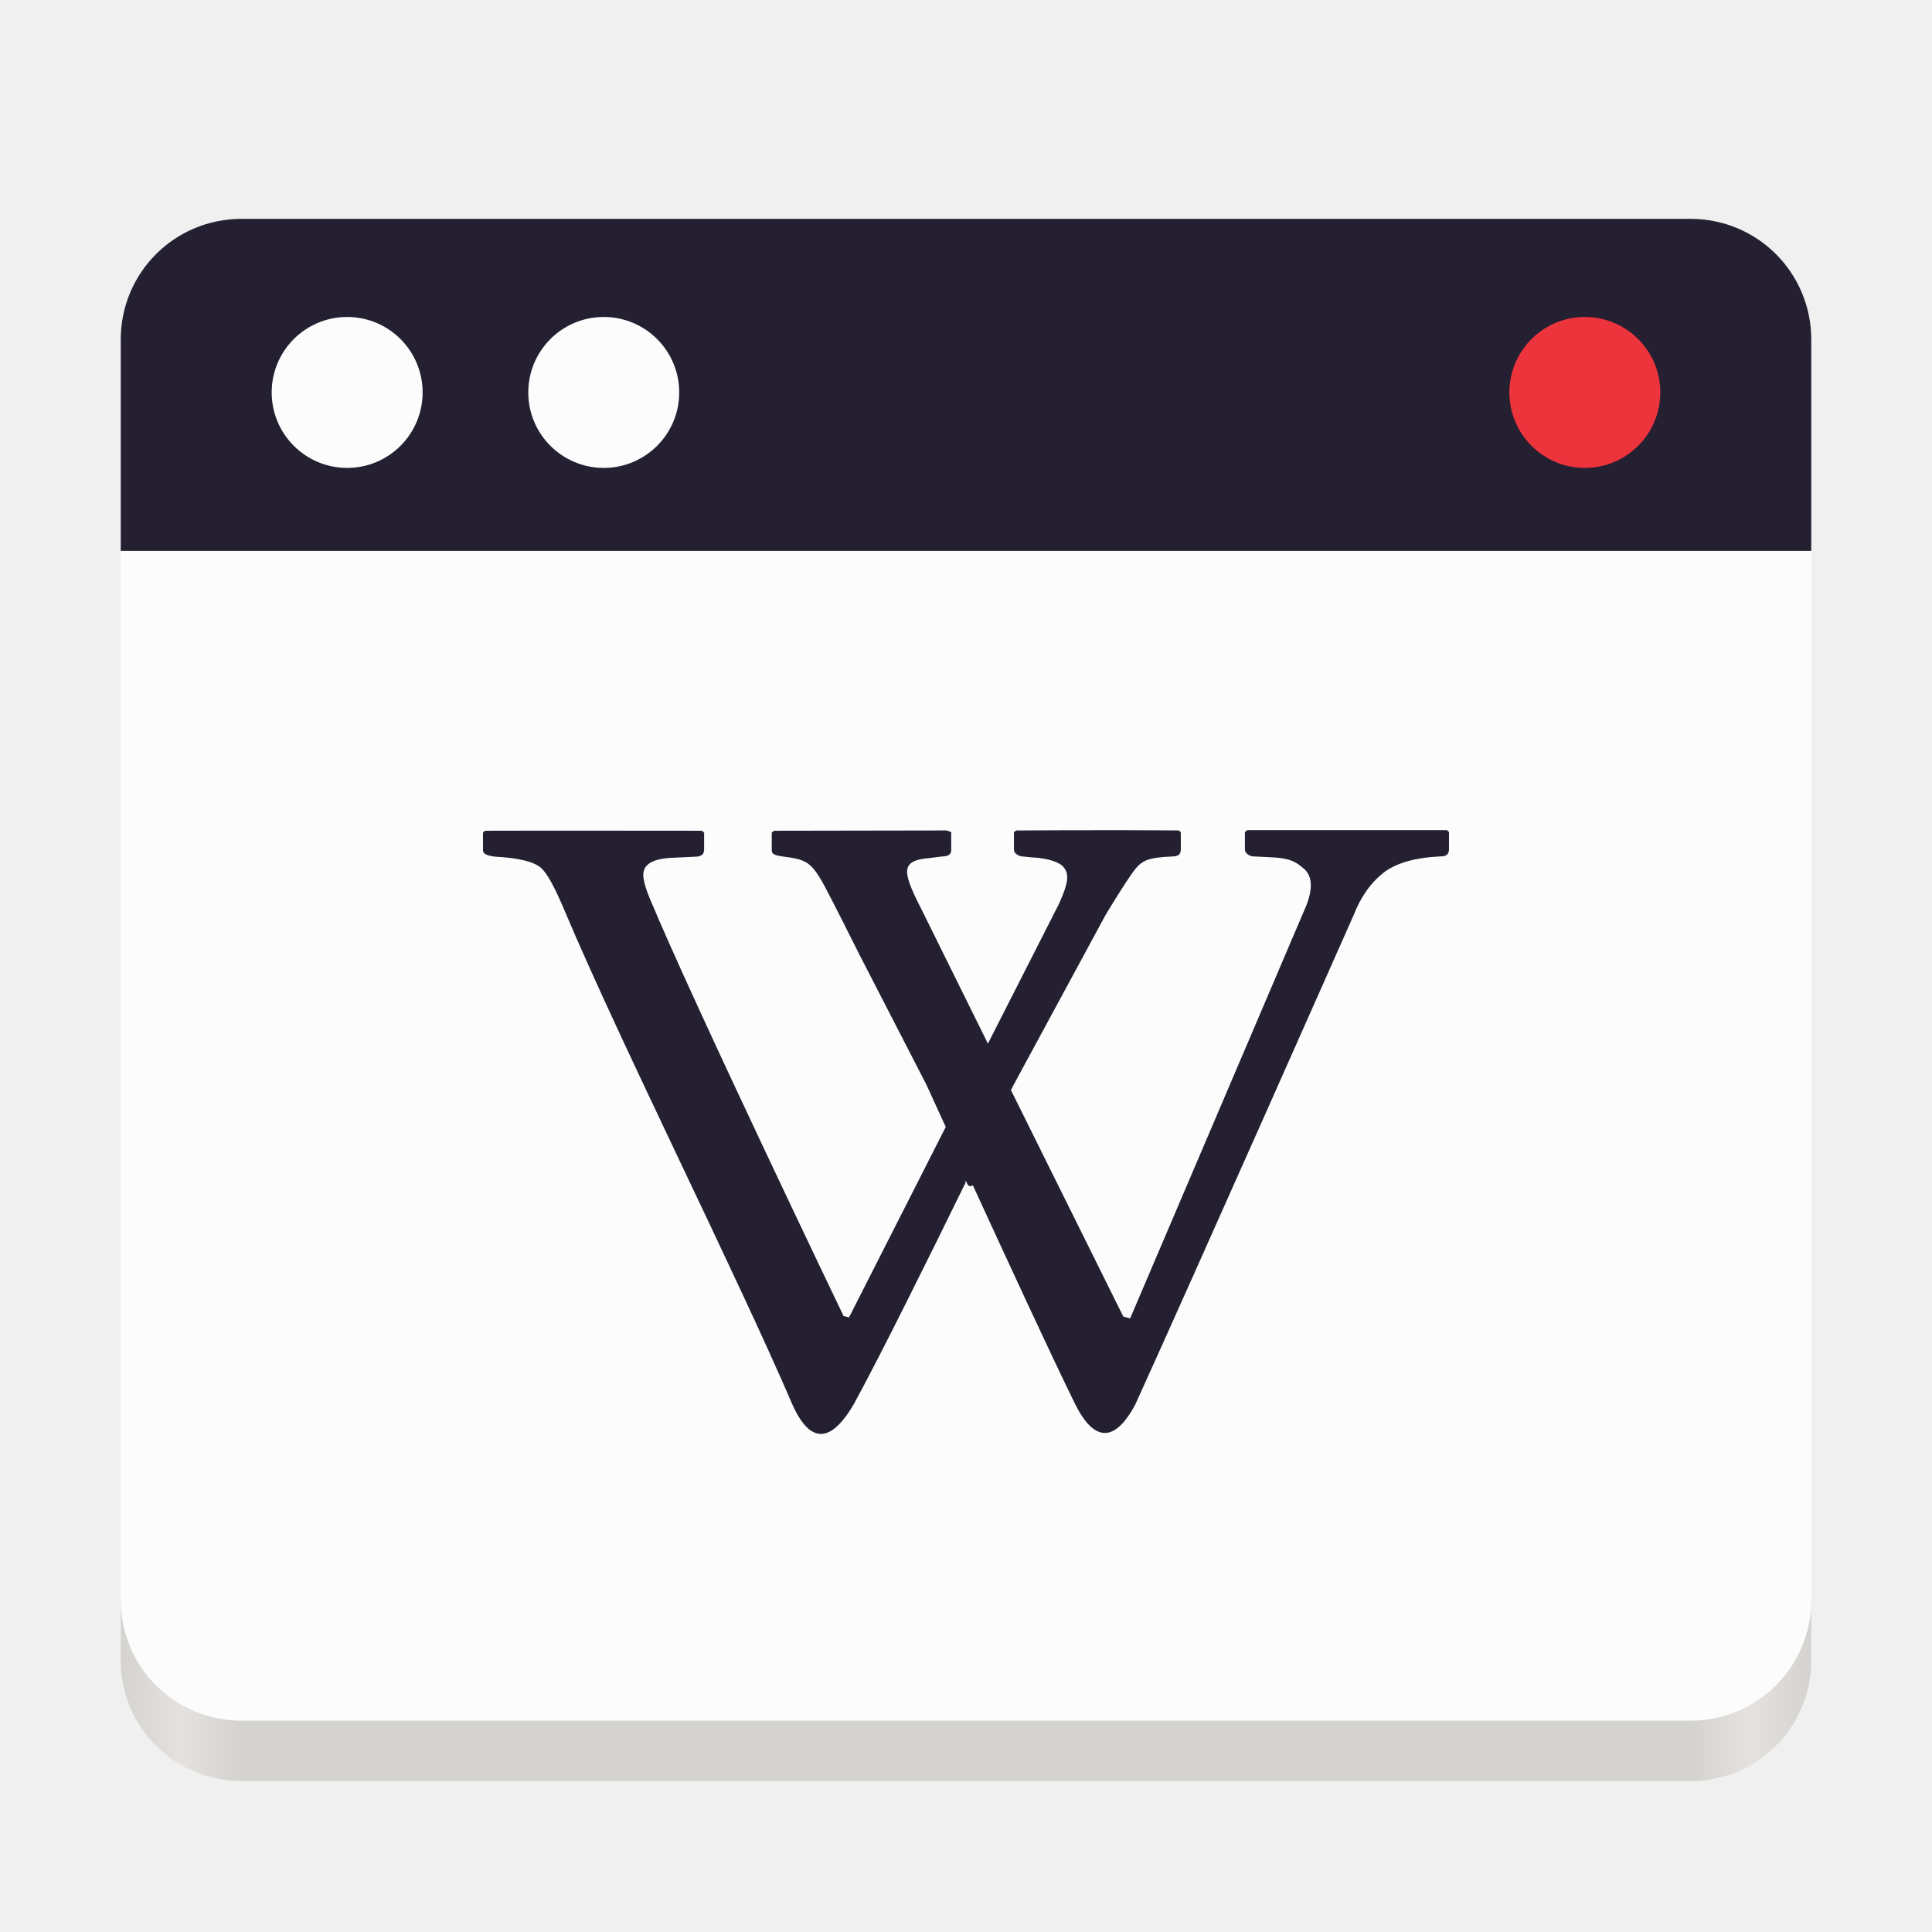
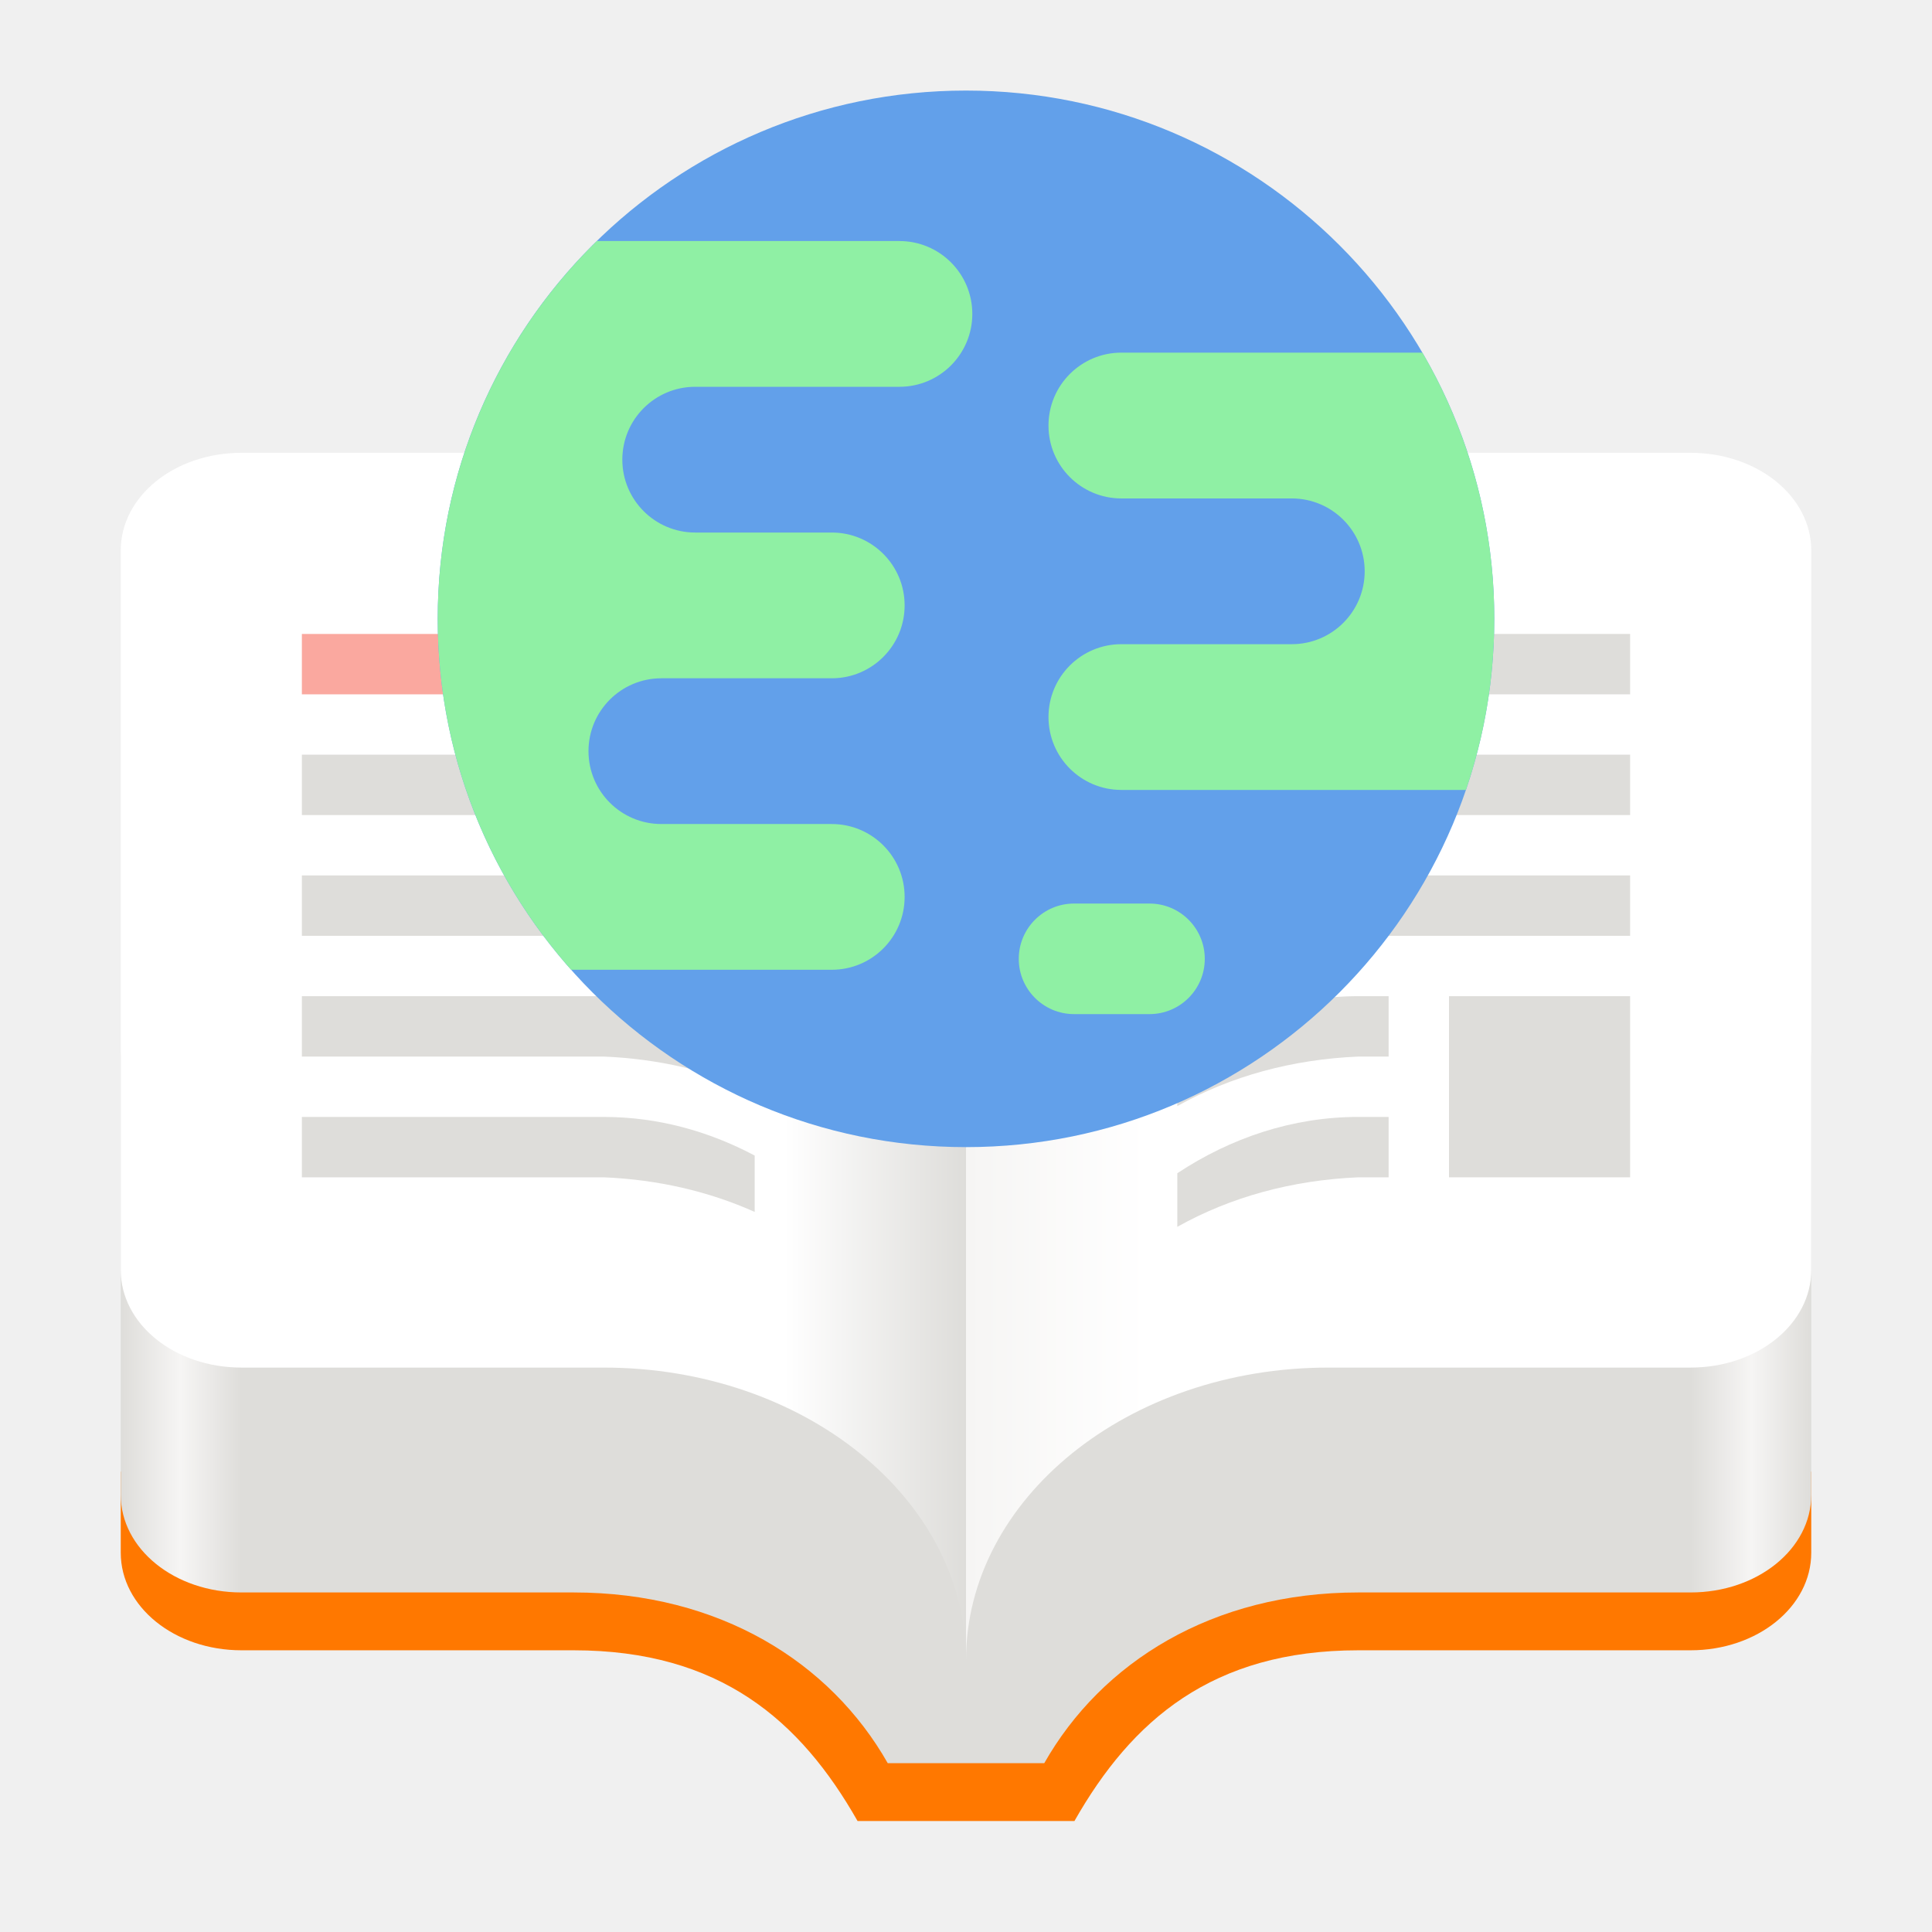
- <svg xmlns="http://www.w3.org/2000/svg" xmlns:xlink="http://www.w3.org/1999/xlink" width="128" height="128" id="svg11300" version="1.0" style="display:inline;enable-background:new" viewBox="0 0 128 128">
-   <defs id="defs3">
-     <linearGradient y2="236" x2="96" y1="236" x1="32" gradientTransform="translate(604.8168,170.5864)" gradientUnits="userSpaceOnUse" id="linearGradient1099" xlink:href="#linearGradient1036" />
-     <linearGradient id="linearGradient1036">
-       <stop id="stop1032" offset="0" style="stop-color:#d5d3cf;stop-opacity:1;" />
-       <stop id="stop1034" offset="1" style="stop-color:#f6f5f4;stop-opacity:1" />
-     </linearGradient>
-     <radialGradient r="32" fy="-76" fx="-244" cy="-76" cx="-244" gradientTransform="matrix(0.8833333,0,0,0.8833333,-460.3502,463.1197)" gradientUnits="userSpaceOnUse" id="radialGradient1103" xlink:href="#linearGradient1069" />
-     <linearGradient id="linearGradient1069">
-       <stop id="stop1065" offset="0" style="stop-color:#d5d3cf;stop-opacity:1" />
-       <stop id="stop1067-1" offset="1" style="stop-color:#949390;stop-opacity:1" />
-     </linearGradient>
-     <linearGradient gradientUnits="userSpaceOnUse" y2="232" x2="64" y1="262.5" x1="64" id="linearGradient1027" xlink:href="#linearGradient1025" gradientTransform="translate(-470.5864,432.8168)" />
-     <linearGradient id="linearGradient1025">
-       <stop id="stop1021" offset="0" style="stop-color:#9a9996;stop-opacity:1" />
-       <stop id="stop1023" offset="1" style="stop-color:#77767b;stop-opacity:1" />
-     </linearGradient>
-     <linearGradient id="linearGradient1076">
-       <stop style="stop-color:#d5d3cf;stop-opacity:1" offset="0" id="stop1064" />
-       <stop id="stop1066" offset="0.036" style="stop-color:#e4e1de;stop-opacity:1" />
-       <stop style="stop-color:#d5d3cf;stop-opacity:1" offset="0.071" id="stop1068" />
-       <stop id="stop1070" offset="0.929" style="stop-color:#d5d3cf;stop-opacity:1" />
-       <stop style="stop-color:#e4e1de;stop-opacity:1" offset="0.964" id="stop1072" />
-       <stop style="stop-color:#d5d3cf;stop-opacity:1" offset="1" id="stop1074" />
-     </linearGradient>
-     <linearGradient xlink:href="#linearGradient1076" id="linearGradient1444-2-3-3" gradientUnits="userSpaceOnUse" gradientTransform="matrix(0.25,0,0,0.25,-22.00001,123.009)" x1="120" y1="619.964" x2="568" y2="619.964" />
-   </defs>
-   <g id="layer1" style="display:inline" transform="translate(0,-172)">
-     <g id="layer9" style="display:inline">
-       <path style="display:inline;opacity:1;vector-effect:none;fill:#272424;fill-opacity:1;stroke:none;stroke-width:0.011px;stroke-linecap:butt;stroke-linejoin:miter;stroke-miterlimit:4;stroke-dasharray:none;stroke-dashoffset:0;stroke-opacity:1;marker:none;marker-start:none;marker-mid:none;marker-end:none;paint-order:normal;enable-background:new" d="m -45.883,127.994 h -96.234 c 0.039,5.7e-4 0.078,0.006 0.117,0.006 h 96 c 0.04,0 0.078,-0.005 0.117,-0.006 z" transform="translate(0,172)" id="path886" />
-       <g id="g888">
-         <path id="rect929-36-9-9" d="m 8,208 v 70.922 C 8,283.951 11.568,288 16,288 h 96 c 4.432,0 8,-4.049 8,-9.078 V 208 Z" style="display:inline;vector-effect:none;fill:#fcfcfc;fill-opacity:1;stroke:none;stroke-width:0.012px;stroke-linecap:butt;stroke-linejoin:miter;stroke-miterlimit:4;stroke-dasharray:none;stroke-dashoffset:0;stroke-opacity:1;marker:none;marker-start:none;marker-mid:none;marker-end:none;paint-order:normal;enable-background:new" />
-         <path style="display:inline;vector-effect:none;fill:url(#linearGradient1444-2-3-3);fill-opacity:1;stroke:none;stroke-width:0.011px;stroke-linecap:butt;stroke-linejoin:miter;stroke-miterlimit:4;stroke-dasharray:none;stroke-dashoffset:0;stroke-opacity:1;marker:none;marker-start:none;marker-mid:none;marker-end:none;paint-order:normal;enable-background:new" d="m 8,278 v 4 c 0,4.432 3.568,8 8,8 h 96 c 4.432,0 8,-3.568 8,-8 v -4 c 0,4.432 -3.568,8 -8,8 h -96 c -4.432,0 -8,-3.568 -8,-8 z" id="rect929-3-6-3-9" />
-         <path style="fill:#241f31;fill-opacity:1;stroke-width:2" id="path10" d="m 73.965,227.002 c -2.275,-0.001 -4.969,0.008 -6.625,0.019 l -0.163,0.108 v 1.147 c 0,0.14 0.061,0.238 0.182,0.323 0.123,0.09 0.246,0.143 0.381,0.143 l 0.526,0.054 c 1.354,0.055 1.992,0.407 2.178,0.627 0.323,0.39 0.474,0.823 -0.309,2.509 l -4.683,9.211 -4.229,-8.548 c -1.389,-2.732 -1.728,-3.585 0.363,-3.746 l 0.835,-0.108 c 0.402,0 0.599,-0.139 0.599,-0.412 v -1.201 l -0.309,-0.108 c 0,0 -7.879,0.013 -11.417,0.019 l -0.163,0.108 v 1.201 c 0,0.268 0.287,0.341 0.835,0.412 1.959,0.255 1.91,0.455 3.848,4.247 0.29,0.569 1.144,2.276 1.144,2.276 l 4.411,8.566 c 0,0 0.953,2.081 1.289,2.814 l -6.407,12.616 -0.363,-0.09 c 0,0 -9.952,-20.722 -12.833,-27.652 -0.3,-0.718 -0.436,-1.249 -0.436,-1.577 0,-0.704 0.637,-1.076 1.924,-1.129 l 1.507,-0.072 c 0.397,0 0.599,-0.152 0.599,-0.466 v -1.129 l -0.145,-0.125 c 0,0 -11.913,-0.013 -14.376,0 L 32,227.162 v 1.183 c 0,0.216 0.262,0.353 0.817,0.412 1.512,0.08 2.516,0.32 2.995,0.717 0.476,0.401 0.983,1.412 1.652,2.993 3.617,8.579 11.304,23.898 15.047,32.616 1.078,2.381 2.421,2.752 4.066,-0.072 1.773,-3.248 4.875,-9.518 7.387,-14.642 0.036,-0.497 0.036,0.46 0.49,0.161 2.346,5.101 5.177,11.242 6.752,14.444 1.22,2.484 2.601,2.723 4.011,0.072 3.685,-8.088 14.466,-32.42 14.466,-32.42 0.467,-1.195 1.108,-2.11 1.942,-2.778 0.832,-0.663 2.115,-1.035 3.848,-1.111 0.353,0 0.526,-0.156 0.526,-0.466 v -1.147 L 95.873,227 h -13.232 l -0.163,0.126 v 1.147 c 0,0.135 0.061,0.238 0.182,0.323 0.123,0.09 0.246,0.143 0.381,0.143 l 1.107,0.054 c 1.357,0.055 1.726,0.321 2.251,0.771 0.523,0.461 0.588,1.242 0.182,2.348 l -11.707,27.438 -0.454,-0.126 -7.442,-15 c 0.008,-0.013 0.182,-0.358 0.182,-0.358 l 6.081,-11.236 c 0.709,-1.186 1.396,-2.249 1.742,-2.742 0.634,-0.901 0.989,-1.067 2.723,-1.147 0.353,0 0.526,-0.152 0.526,-0.466 v -1.129 l -0.127,-0.126 c 0,0 -1.864,-0.016 -4.138,-0.019 z" />
-         <path id="path890" d="m 16,186.5 c -4.432,0 -8,3.567 -8,7.998 V 208.5 H 120 V 194.498 C 120,190.067 116.432,186.5 112,186.5 Z" style="display:inline;vector-effect:none;fill:#241f31;fill-opacity:1;stroke:none;stroke-width:0.011px;stroke-linecap:butt;stroke-linejoin:miter;stroke-miterlimit:4;stroke-dasharray:none;stroke-dashoffset:0;stroke-opacity:1;marker:none;marker-start:none;marker-mid:none;marker-end:none;paint-order:normal;enable-background:new" />
-         <circle r="5" cy="198" cx="105" id="path865" style="fill:#ed333b;fill-opacity:1;stroke:#ffffff;stroke-width:0;stroke-miterlimit:4;stroke-dasharray:none;stroke-opacity:0" />
-         <circle r="5" cy="198" cx="23" id="path865-3" style="display:inline;fill:#fcfcfc;fill-opacity:1;stroke:#ffffff;stroke-width:0;stroke-miterlimit:4;stroke-dasharray:none;stroke-opacity:0;enable-background:new" />
-         <circle r="5" cy="198" cx="40" id="path865-3-6" style="display:inline;fill:#fcfcfc;fill-opacity:1;stroke:#ffffff;stroke-width:0;stroke-miterlimit:4;stroke-dasharray:none;stroke-opacity:0;enable-background:new" />
-       </g>
+ <svg xmlns="http://www.w3.org/2000/svg" width="128px" height="128px" version="1.1" viewBox="0 0 128 128">
+   <linearGradient id="a" x1="64" x2="120" y1="80" y2="80" gradientUnits="userSpaceOnUse">
+     <stop stop-color="#deddda" offset="0" />
+     <stop stop-color="#deddda" offset=".857" />
+     <stop stop-color="#f6f5f4" offset=".929" />
+     <stop stop-color="#deddda" offset="1" />
+   </linearGradient>
+   <linearGradient id="b" x1="64" x2="120" y1="246" y2="246" gradientTransform="matrix(-1 0 0 1 128 -166)" gradientUnits="userSpaceOnUse">
+     <stop stop-color="#deddda" offset="0" />
+     <stop stop-color="#deddda" offset=".857" />
+     <stop stop-color="#f6f5f4" offset=".929" />
+     <stop stop-color="#deddda" offset="1" />
+   </linearGradient>
+   <linearGradient id="c" x1="320" x2="416" y1="116" y2="116" gradientTransform="matrix(-.25 0 0 .25 168 31)" gradientUnits="userSpaceOnUse">
+     <stop stop-color="#fff" offset="0" />
+     <stop stop-color="#fff" offset=".5" />
+     <stop stop-color="#f6f5f4" offset="1" />
+   </linearGradient>
+   <linearGradient id="d" x1="40" x2="64" y1="60" y2="60" gradientUnits="userSpaceOnUse">
+     <stop stop-color="#fff" offset="0" />
+     <stop stop-color="#fff" offset=".5" />
+     <stop stop-color="#deddda" offset="1" />
+   </linearGradient>
+   <clipPath id="e">
+     <path d="m78 68h14v7.281h-14z" />
+   </clipPath>
+   <clipPath id="f">
+     <path d="m78 76h14v7.281h-14z" />
+   </clipPath>
+   <path d="m120 97.5v5.371c0 3.582-3.566 6.465-8 6.465h-22c-9.684 0-15.023 4.637-18.816 11.312h-14.368c-3.793-6.676-9.132-11.312-18.816-11.312h-22c-4.434 0-8-2.883-8-6.465v-5.371z" fill="#ff7800" />
+   <path d="m66.328 63.5c-0.16 0.797-0.273 1.602-0.328 2.41h-2v50.906h5.184c3.793-6.676 11.132-11.312 20.816-11.312h22c4.434 0 8-2.883 8-6.465v-28.805c0-3.582-3.566-6.465-8-6.465z" fill="url(#a)" />
+   <path d="m61.676 63.5c0.156 0.797 0.27 1.602 0.324 2.41h2v50.906h-5.184c-3.793-6.676-11.132-11.312-20.816-11.312h-22c-4.434 0-8-2.883-8-6.465v-28.805c0-3.582 3.566-6.465 8-6.465z" fill="url(#b)" />
+   <path d="m112 30c4.434 0 8 2.883 8 6.465v47.676c0 3.582-3.566 6.465-8 6.465h-24c-13.254 0-24 8.684-24 19.395v-58.988c0-10.711 10.746-21.012 24-21.012z" fill="url(#c)" />
+   <path d="m16 30c-4.434 0-8 2.883-8 6.465v47.676c0 3.582 3.566 6.465 8 6.465h24c13.254 0 24 8.684 24 19.395v-58.988c0-10.711-10.746-21.012-24-21.012z" fill="url(#d)" />
+   <g transform="translate(0,-2)" fill="#deddda">
+     <path d="m108 52v4h-18c-4.375 0.184-8.465 1.297-12 3.281v-3.551c3.531-2.336 7.625-3.731 12-3.731z" />
+     <path d="m108 44v4h-18c-4.375 0.184-8.465 1.297-12 3.281v-3.551c3.531-2.336 7.625-3.731 12-3.731z" />
+     <path d="m108 60v4h-18c-4.375 0.184-8.465 1.297-12 3.281v-3.551c3.531-2.336 7.625-3.731 12-3.731z" />
+     <g clip-path="url(#e)">
+       <path d="m108 68v4h-18c-4.375 0.184-8.465 1.297-12 3.281v-3.551c3.531-2.336 7.625-3.731 12-3.731z" fill="#deddda" />
    </g>
+     <g clip-path="url(#f)">
+       <path d="m108 76v4h-18c-4.375 0.184-8.465 1.297-12 3.281v-3.551c3.531-2.336 7.625-3.731 12-3.731z" fill="#deddda" />
+     </g>
+     <path d="m20 52v4h20c3.574 0.148 6.953 0.93 10 2.293v-3.734c-3.047-1.617-6.426-2.559-10-2.559z" />
+     <path d="m20 60v4h20c3.574 0.148 6.953 0.93 10 2.293v-3.734c-3.047-1.617-6.426-2.559-10-2.559z" />
+     <path d="m20 68v4h20c3.574 0.148 6.953 0.93 10 2.293v-3.734c-3.047-1.617-6.426-2.559-10-2.559z" />
  </g>
+   <path d="m20 42v4h20c3.574 0.148 6.953 0.93 10 2.293v-3.734c-3.047-1.617-6.426-2.559-10-2.559z" fill="#faa89f" />
+   <path d="m20 74v4h20c3.574 0.148 6.953 0.93 10 2.293v-3.734c-3.047-1.617-6.426-2.559-10-2.559z" fill="#deddda" />
+   <path d="m99 41c0 19.328-15.672 35-35 35-19.332 0-35-15.672-35-35s15.668-35 35-35c19.328 0 35 15.672 35 35z" fill="#62a0ea" />
+   <g fill="#8ff0a4">
+     <path d="m59.59 15.969h-20.047c-6.504 6.356-10.543 15.219-10.543 25.031 0 8.926 3.344 17.07 8.84 23.25h17.266c2.668 0 4.828-2.16 4.828-4.828s-2.16-4.828-4.828-4.828h-11.289c-2.668 0-4.828-2.16-4.828-4.828s2.16-4.828 4.828-4.828h11.289c2.668 0 4.828-2.164 4.828-4.828 0-2.668-2.16-4.828-4.828-4.828h-9.047c-2.668 0-4.828-2.164-4.828-4.828 0-2.668 2.16-4.828 4.828-4.828h13.531c2.668 0 4.828-2.164 4.828-4.828 0-2.668-2.16-4.828-4.828-4.828z" />
+     <path d="m99 41c0-6.43-1.738-12.457-4.762-17.637h-19.945c-2.668 0-4.828 2.164-4.828 4.832 0 2.664 2.16 4.828 4.828 4.828h11.293c2.664 0 4.828 2.16 4.828 4.828 0 2.664-2.164 4.828-4.828 4.828h-11.293c-2.668 0-4.828 2.16-4.828 4.828 0 2.664 2.16 4.828 4.828 4.828h22.828c1.219-3.555 1.879-7.367 1.879-11.336z" />
+     <path d="m76.16 59.863h-5.004c-2.019 0-3.66 1.641-3.66 3.664 0 2.019 1.641 3.66 3.66 3.66h5.004c2.019 0 3.66-1.641 3.66-3.66 0-2.023-1.641-3.664-3.66-3.664z" />
+   </g>
+   <path d="m96 66h12v12h-12z" fill="#deddda" />
</svg>
